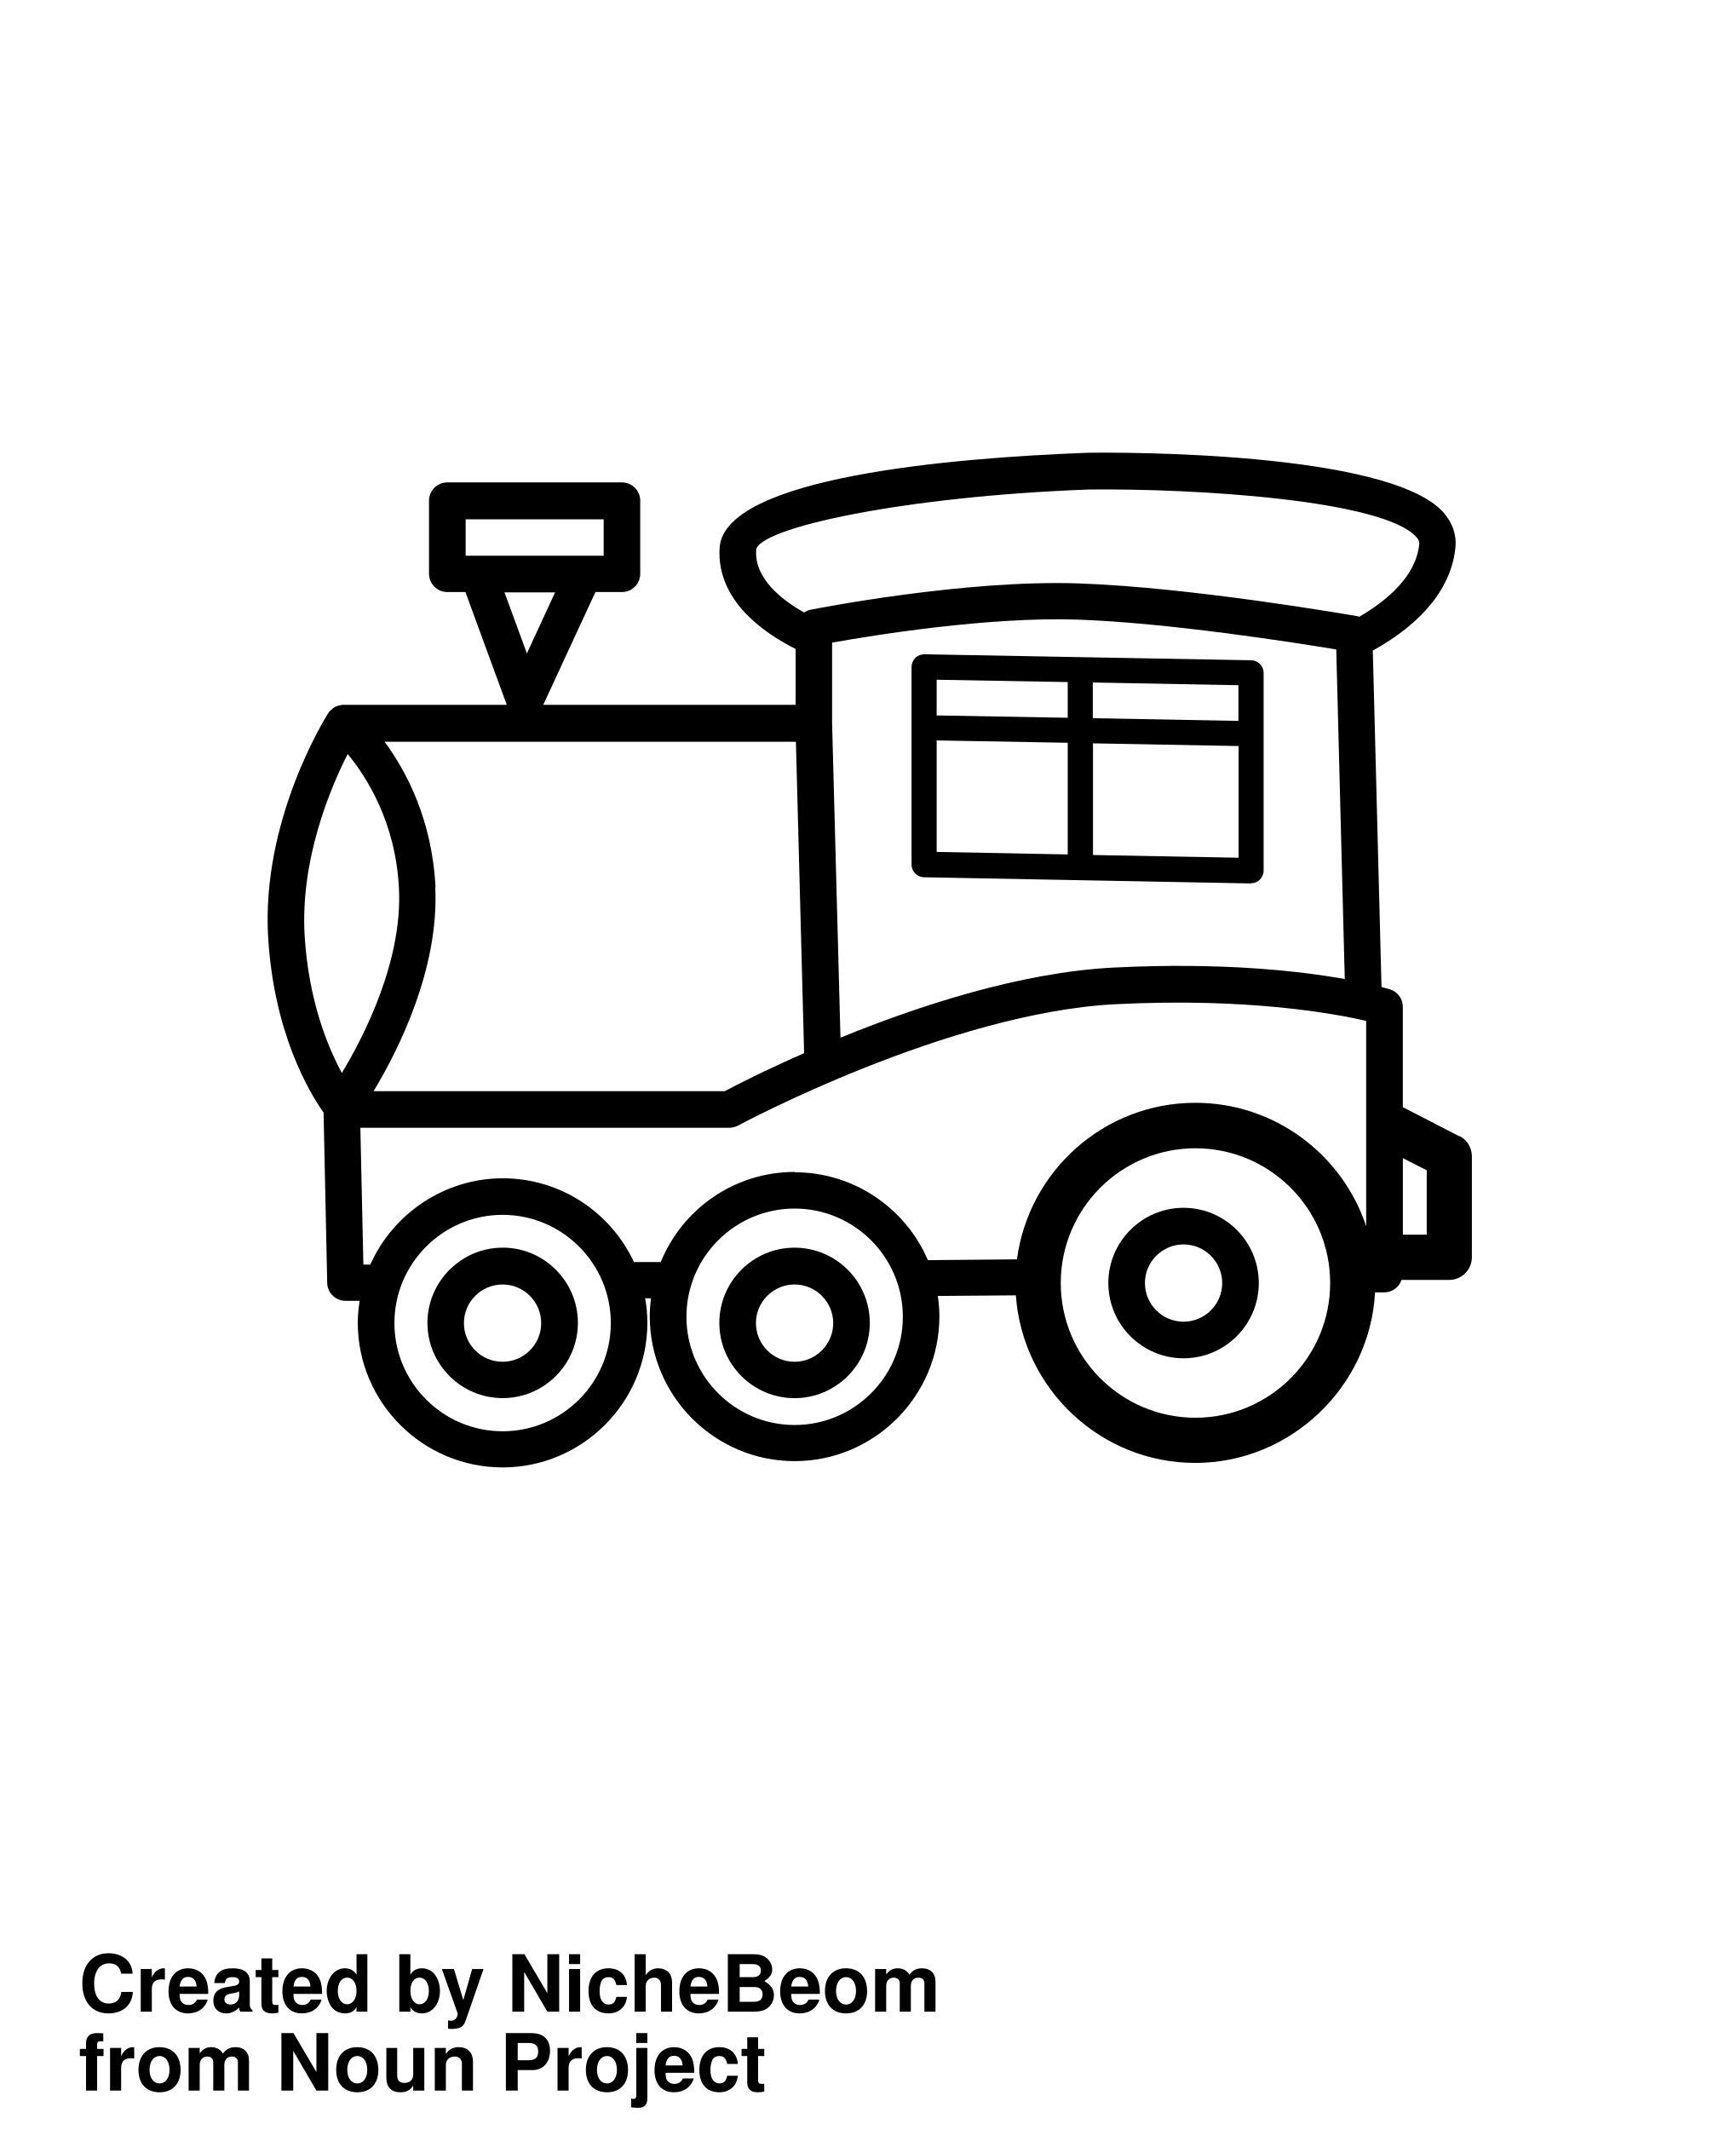
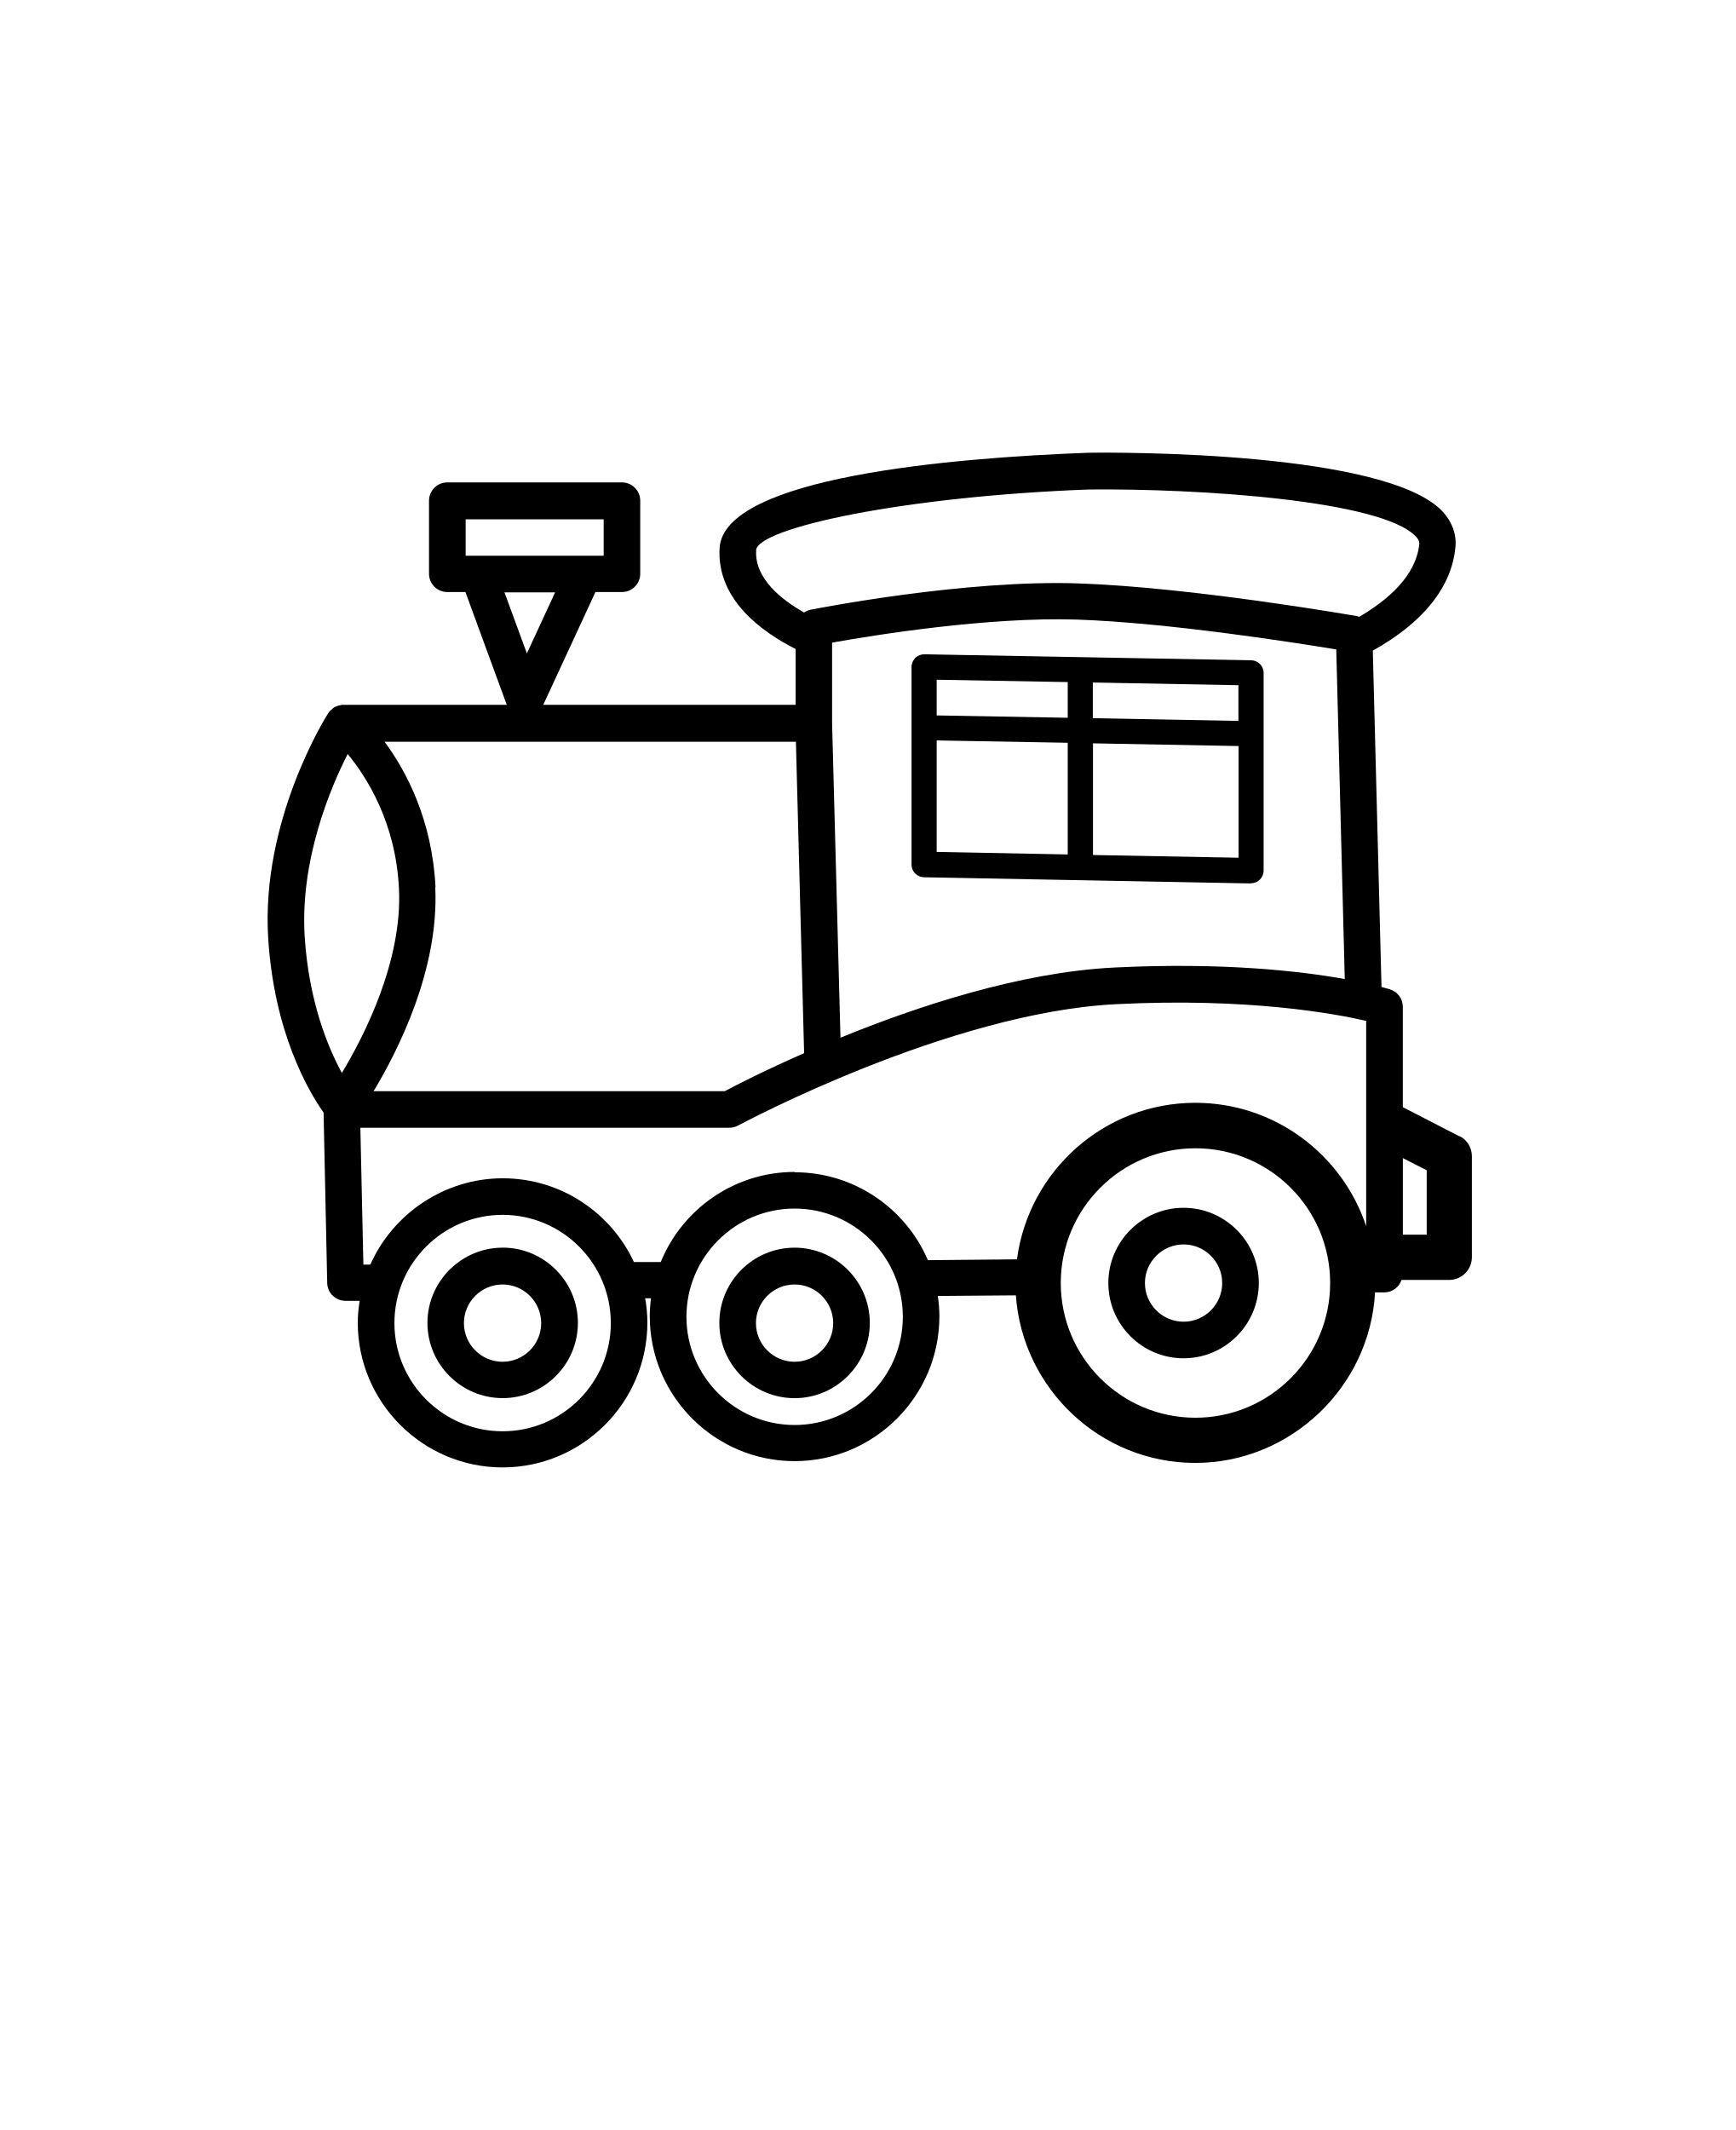
<svg xmlns="http://www.w3.org/2000/svg" version="1.1" viewBox="-5.0 -10.0 110.0 135.0">
  <g>
    <path d="m74.309 45.98c0.211 0 0.41-0.078 0.559-0.23 0.148-0.148 0.238-0.359 0.238-0.57v-12.531c0-0.441-0.352-0.789-0.781-0.801l-20.73-0.379c-0.199 0-0.422 0.078-0.57 0.23-0.148 0.148-0.238 0.359-0.238 0.57v12.531c0 0.441 0.352 0.789 0.781 0.801l20.73 0.391h0.02zm-0.801-10.289-9.23-0.172v-2.262l9.23 0.172zm-10.82-2.461v2.262l-8.309-0.148v-2.262zm-8.309 3.699 8.309 0.148v7.078l-8.309-0.16v-7.07zm9.91 7.262v-7.078l9.23 0.172v7.078z" />
    <path d="m26.859 69.078c-1.27 0-2.41 0.5-3.262 1.309-0.02 0.02-0.051 0.039-0.07 0.059-0.879 0.871-1.43 2.07-1.43 3.398 0 2.629 2.141 4.769 4.769 4.769 2.629 0 4.769-2.141 4.769-4.769s-2.141-4.769-4.769-4.769zm0 7.231c-1.352 0-2.449-1.102-2.449-2.449 0-1.352 1.102-2.449 2.449-2.449 1.352 0 2.449 1.102 2.449 2.449 0 1.352-1.102 2.449-2.449 2.449z" />
    <path d="m45.371 69.078c-2.629 0-4.769 2.141-4.769 4.769s2.141 4.769 4.769 4.769 4.769-2.141 4.769-4.769-2.141-4.769-4.769-4.769zm0 7.231c-1.352 0-2.449-1.102-2.449-2.449 0-1.352 1.102-2.449 2.449-2.449 1.352 0 2.449 1.102 2.449 2.449 0 1.352-1.102 2.449-2.449 2.449z" />
    <path d="m70.031 66.551c-2.629 0-4.769 2.141-4.769 4.769 0 2.629 2.141 4.769 4.769 4.769s4.769-2.141 4.769-4.769c0-2.629-2.141-4.769-4.769-4.769zm0 7.219c-1.352 0-2.449-1.102-2.449-2.449 0-1.352 1.102-2.449 2.449-2.449 1.352 0 2.449 1.102 2.449 2.449 0 1.352-1.102 2.449-2.449 2.449z" />
    <path d="m87.539 62.031-3.609-1.859v-6.359c0-0.512-0.328-0.961-0.82-1.109-0.039-0.012-0.23-0.07-0.531-0.148l-0.551-21.32c3.18-1.77 5-4.019 5.238-6.559 0.078-0.801-0.199-1.57-0.789-2.231-3.539-3.852-20.539-3.781-22.5-3.75-8.609 0.32-23.09 1.539-23.359 6.039-0.191 3.262 2.68 5.32 4.82 6.398v3.539h-16l3.309-7.148h1.68c0.641 0 1.16-0.52 1.16-1.16v-4.629c0-0.641-0.52-1.16-1.16-1.16h-11.07c-0.641 0-1.16 0.52-1.16 1.16v4.629c0 0.641 0.52 1.16 1.16 1.16h1.148l2.621 7.148h-10.34-0.07c-0.031 0-0.051 0-0.078 0.012-0.129 0.02-0.25 0.051-0.359 0.109h-0.02c-0.121 0.059-0.23 0.16-0.328 0.262 0 0-0.02 0.012-0.031 0.02 0 0 0 0.02-0.02 0.031-0.02 0.031-0.051 0.051-0.07 0.09-0.172 0.27-4.269 6.801-3.809 14.25 0.371 5.988 2.551 9.711 3.512 11.07l0.23 10.801c0.012 0.629 0.531 1.129 1.16 1.129h0.898c-0.07 0.449-0.121 0.91-0.121 1.379 0 5.059 4.121 9.18 9.18 9.18s9.18-4.121 9.18-9.18c0-0.52-0.051-1.039-0.141-1.539h0.371c-0.051 0.371-0.078 0.75-0.078 1.141 0 5.059 4.121 9.18 9.18 9.18s9.18-4.121 9.18-9.18c0-0.441-0.039-0.871-0.102-1.289l4.949-0.039c0.422 5.922 5.359 10.621 11.379 10.621 6.019 0 11.07-4.801 11.391-10.809h0.609c0.5-0.012 0.922-0.34 1.07-0.789h3.019c0.801 0 1.441-0.648 1.441-1.441v-6.398c0-0.539-0.301-1.039-0.781-1.281zm-64.93-15.789c-0.211-4.289-1.859-7.379-3.231-9.23h26.078l0.52 19.738c-2.531 1.109-4.359 2.051-5.031 2.41h-22.262c1.551-2.57 4.16-7.731 3.91-12.922zm25.672 9.539-0.531-19.941v-5.109c2.559-0.461 9.871-1.648 15.539-1.461 5.781 0.199 13.73 1.449 16.422 1.891l0.539 20.891c-2.852-0.512-7.789-1.07-14.602-0.73-5.941 0.289-12.48 2.449-17.371 4.449zm-5.352-30.898c0.09-1.422 9.34-3.422 21.109-3.859 6.891-0.07 18.602 0.672 20.738 3 0.211 0.23 0.199 0.371 0.199 0.441-0.199 2.051-2.031 3.59-3.809 4.629-0.039-0.012-0.07-0.031-0.109-0.039-0.422-0.07-10.488-1.828-17.672-2.078-7.231-0.25-16.609 1.59-17.012 1.672-0.148 0.031-0.281 0.09-0.398 0.172-1.398-0.789-3.141-2.141-3.039-3.922zm-18.41-1.969h8.75v2.309h-8.75zm5.672 4.629-1.789 3.871-1.422-3.871zm-13.148 10.25c1.191 1.441 3.051 4.328 3.25 8.551 0.219 4.578-2.219 9.34-3.621 11.66-0.891-1.641-2.102-4.559-2.359-8.68-0.289-4.84 1.629-9.379 2.731-11.539zm9.82 42.922c-3.781 0-6.859-3.078-6.859-6.859s3.078-6.859 6.859-6.859 6.859 3.078 6.859 6.859-3.078 6.859-6.859 6.859zm18.512-0.398c-3.781 0-6.859-3.078-6.859-6.859s3.078-6.859 6.859-6.859 6.859 3.078 6.859 6.859-3.078 6.859-6.859 6.859zm0-16.039c-3.828 0-7.121 2.359-8.488 5.711h-1.699c-1.461-3.129-4.629-5.309-8.32-5.309-3.691 0-6.961 2.25-8.391 5.469h-0.441l-0.191-8.672h23.398c0.191 0 0.379-0.051 0.551-0.141 0.129-0.07 13.34-7.16 23.961-7.691 8.391-0.422 13.879 0.602 15.852 1.059v13.012c-1.512-4.539-5.789-7.82-10.828-7.82-5.789 0-10.57 4.328-11.309 9.922l-5.648 0.051c-1.398-3.269-4.66-5.57-8.441-5.57zm25.41 15.578c-4.711 0-8.539-3.828-8.539-8.539 0-4.711 3.828-8.539 8.539-8.539 4.711 0 8.539 3.828 8.539 8.539 0 4.711-3.828 8.539-8.539 8.539zm14.66-11.602h-1.512v-4.852l1.512 0.77z" />
  </g>
-   <text x="0.0" y="117.5" font-size="5.0" font-weight="bold" font-family="Arbeit Regular, Helvetica, Arial-Unicode, Arial, Sans-serif" fill="#000000">Created by NicheBeom</text>
-   <text x="0.0" y="122.5" font-size="5.0" font-weight="bold" font-family="Arbeit Regular, Helvetica, Arial-Unicode, Arial, Sans-serif" fill="#000000">from Noun Project</text>
</svg>
